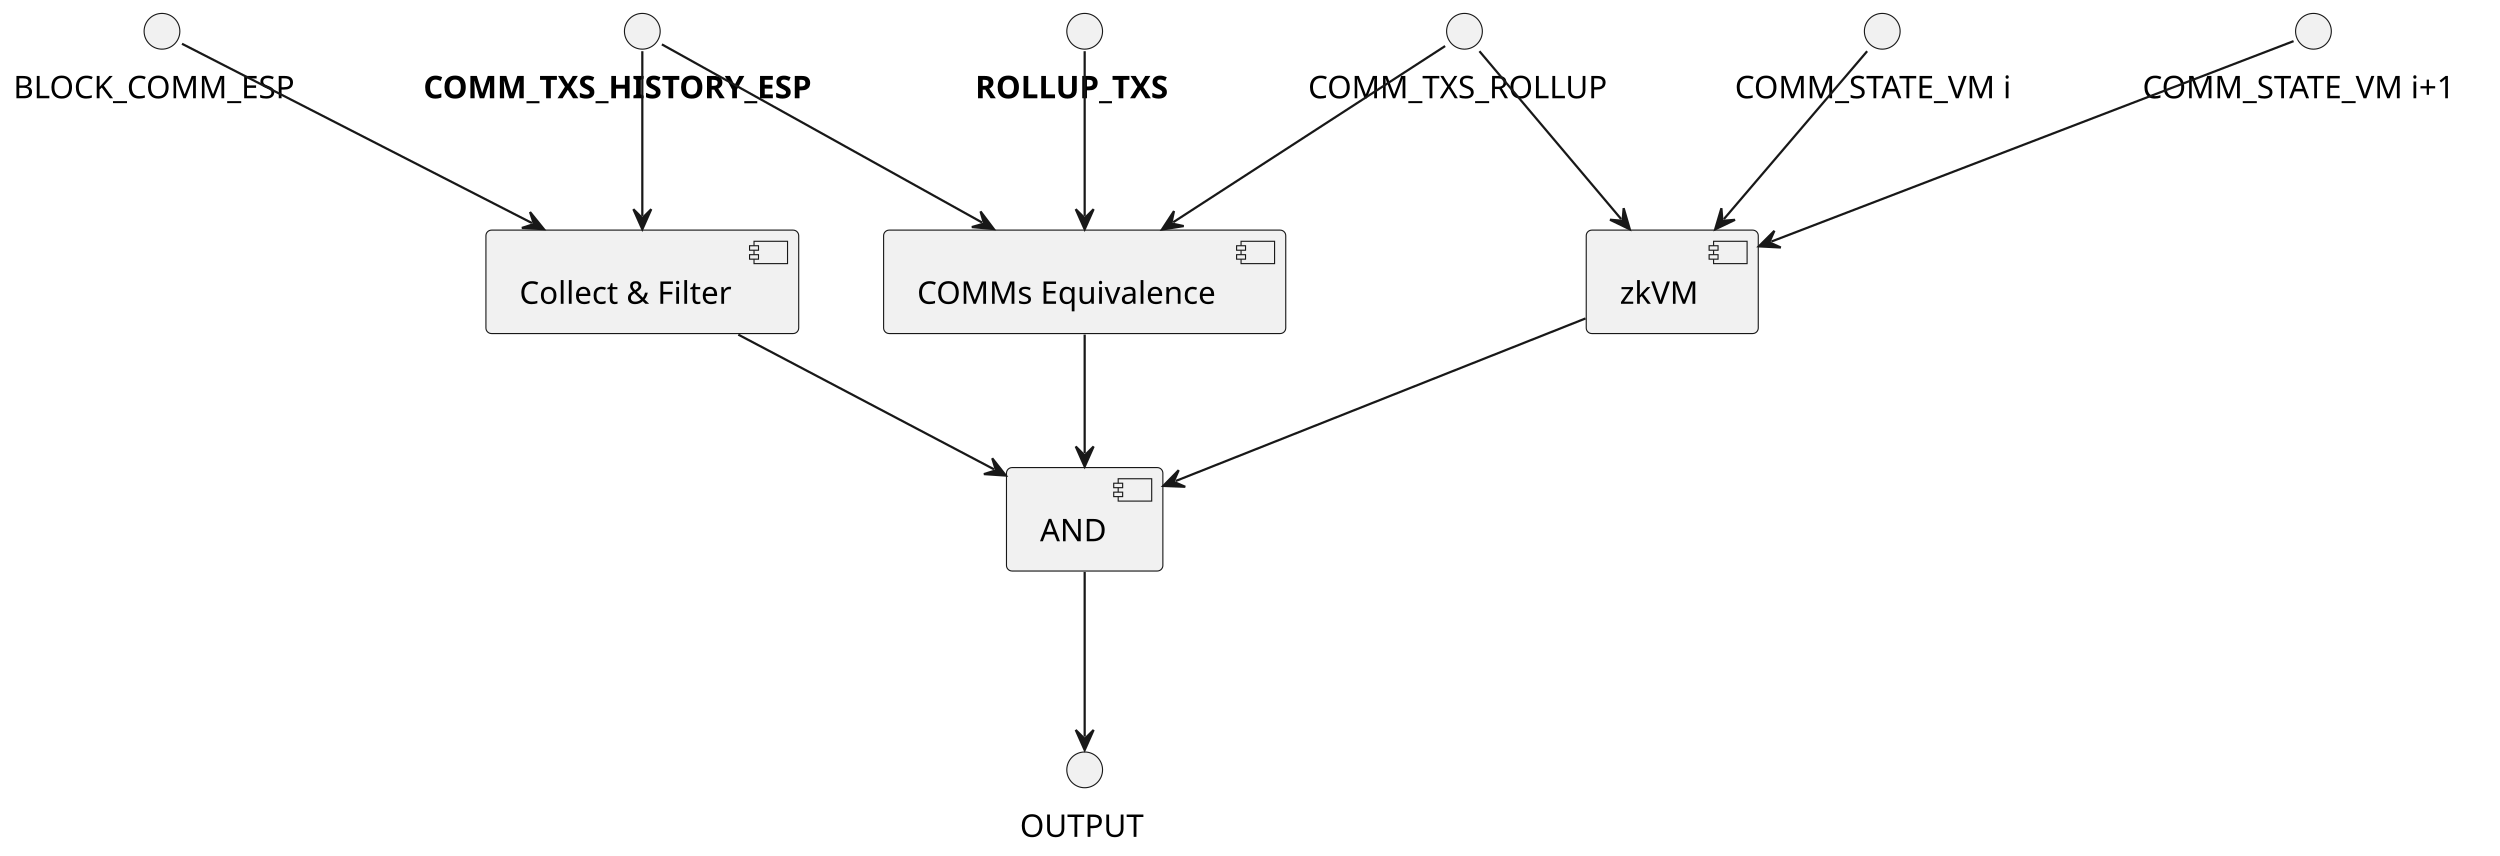
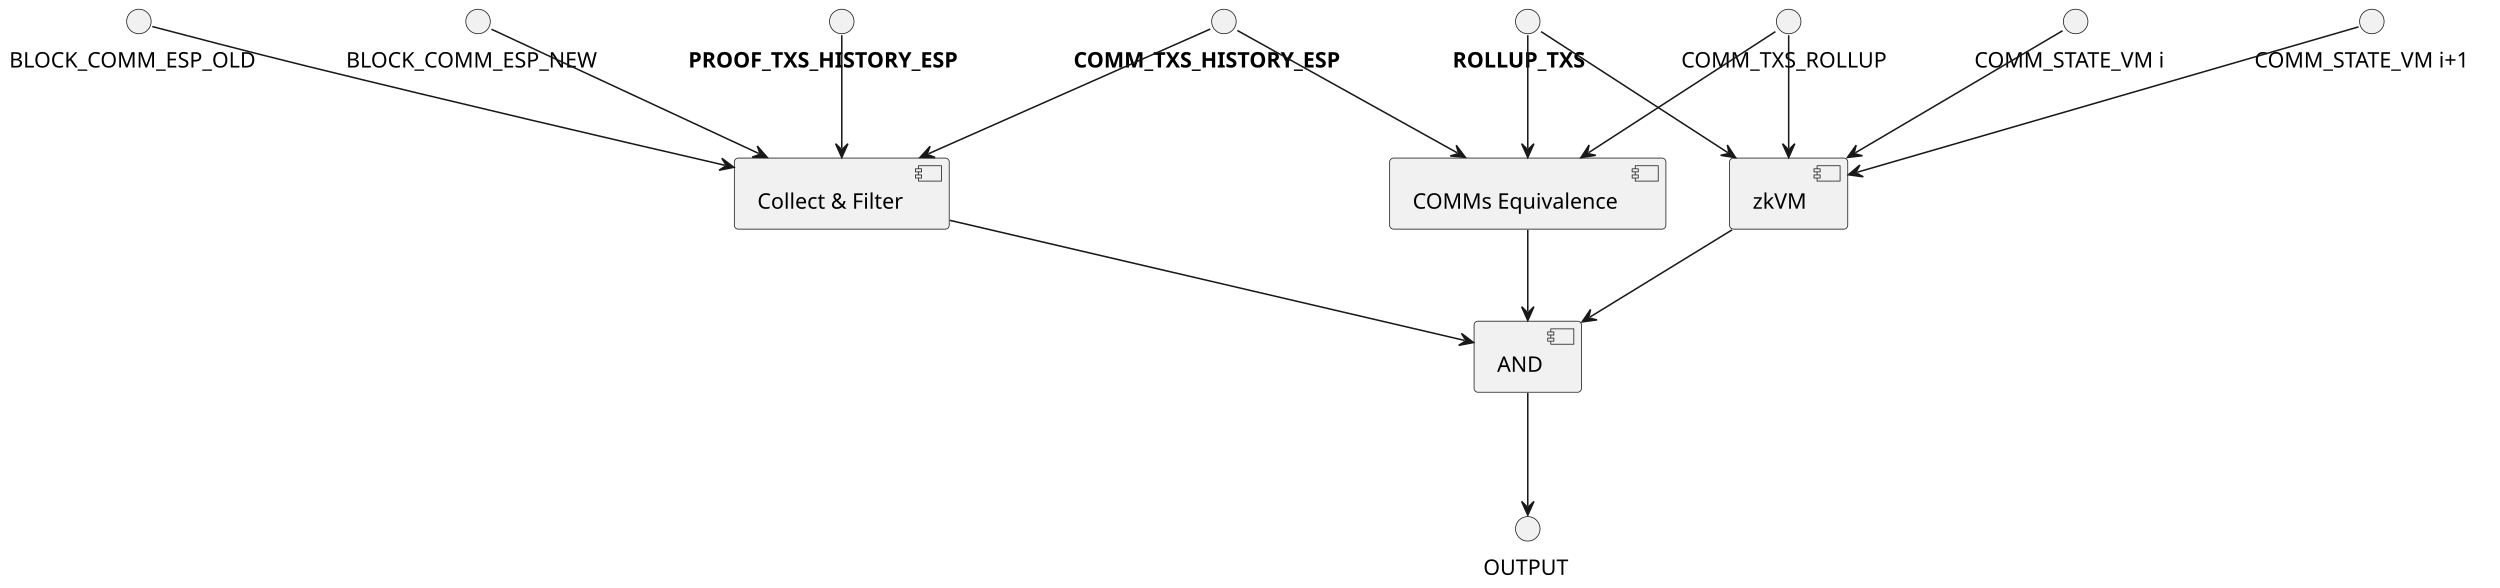
- <svg xmlns="http://www.w3.org/2000/svg" contentStyleType="text/css" height="383px" preserveAspectRatio="none" style="width:1119px;height:383px;background:#FFFFFF;" version="1.1" viewBox="0 0 1119 383" width="1119px" zoomAndPan="magnify">
+ <svg xmlns="http://www.w3.org/2000/svg" contentStyleType="text/css" height="383px" preserveAspectRatio="none" style="width:1629px;height:383px;background:#FFFFFF;" version="1.1" viewBox="0 0 1629 383" width="1629px" zoomAndPan="magnify">
  <defs />
  <g>
    <g id="elem_CF">
-       <rect fill="#F1F1F1" height="46.297" rx="2.5" ry="2.5" style="stroke:#181818;stroke-width:0.5;" width="140" x="217.5" y="103" />
-       <rect fill="#F1F1F1" height="10" style="stroke:#181818;stroke-width:0.5;" width="15" x="337.5" y="108" />
-       <rect fill="#F1F1F1" height="2" style="stroke:#181818;stroke-width:0.5;" width="4" x="335.5" y="110" />
-       <rect fill="#F1F1F1" height="2" style="stroke:#181818;stroke-width:0.5;" width="4" x="335.5" y="114" />
-       <text fill="#000000" font-family="sans-serif" font-size="14" lengthAdjust="spacing" textLength="100" x="232.5" y="135.995">Collect &amp; Filter</text>
+       <rect fill="#F1F1F1" height="46.297" rx="2.5" ry="2.5" style="stroke:#181818;stroke-width:0.5;" width="140" x="478.5" y="103" />
+       <rect fill="#F1F1F1" height="10" style="stroke:#181818;stroke-width:0.5;" width="15" x="598.5" y="108" />
+       <rect fill="#F1F1F1" height="2" style="stroke:#181818;stroke-width:0.5;" width="4" x="596.5" y="110" />
+       <rect fill="#F1F1F1" height="2" style="stroke:#181818;stroke-width:0.5;" width="4" x="596.5" y="114" />
+       <text fill="#000000" font-family="sans-serif" font-size="14" lengthAdjust="spacing" textLength="100" x="493.5" y="135.995">Collect &amp; Filter</text>
    </g>
    <g id="elem_CE">
-       <rect fill="#F1F1F1" height="46.297" rx="2.5" ry="2.5" style="stroke:#181818;stroke-width:0.5;" width="180" x="395.5" y="103" />
-       <rect fill="#F1F1F1" height="10" style="stroke:#181818;stroke-width:0.5;" width="15" x="555.5" y="108" />
-       <rect fill="#F1F1F1" height="2" style="stroke:#181818;stroke-width:0.5;" width="4" x="553.5" y="110" />
-       <rect fill="#F1F1F1" height="2" style="stroke:#181818;stroke-width:0.5;" width="4" x="553.5" y="114" />
-       <text fill="#000000" font-family="sans-serif" font-size="14" lengthAdjust="spacing" textLength="140" x="410.5" y="135.995">COMMs Equivalence</text>
+       <rect fill="#F1F1F1" height="46.297" rx="2.5" ry="2.5" style="stroke:#181818;stroke-width:0.5;" width="180" x="905.5" y="103" />
+       <rect fill="#F1F1F1" height="10" style="stroke:#181818;stroke-width:0.5;" width="15" x="1065.5" y="108" />
+       <rect fill="#F1F1F1" height="2" style="stroke:#181818;stroke-width:0.5;" width="4" x="1063.5" y="110" />
+       <rect fill="#F1F1F1" height="2" style="stroke:#181818;stroke-width:0.5;" width="4" x="1063.5" y="114" />
+       <text fill="#000000" font-family="sans-serif" font-size="14" lengthAdjust="spacing" textLength="140" x="920.5" y="135.995">COMMs Equivalence</text>
    </g>
    <g id="elem_AND">
-       <rect fill="#F1F1F1" height="46.297" rx="2.5" ry="2.5" style="stroke:#181818;stroke-width:0.5;" width="70" x="450.5" y="209.29" />
-       <rect fill="#F1F1F1" height="10" style="stroke:#181818;stroke-width:0.5;" width="15" x="500.5" y="214.29" />
-       <rect fill="#F1F1F1" height="2" style="stroke:#181818;stroke-width:0.5;" width="4" x="498.5" y="216.29" />
-       <rect fill="#F1F1F1" height="2" style="stroke:#181818;stroke-width:0.5;" width="4" x="498.5" y="220.29" />
-       <text fill="#000000" font-family="sans-serif" font-size="14" lengthAdjust="spacing" textLength="30" x="465.5" y="242.285">AND</text>
+       <rect fill="#F1F1F1" height="46.297" rx="2.5" ry="2.5" style="stroke:#181818;stroke-width:0.5;" width="70" x="960.5" y="209.29" />
+       <rect fill="#F1F1F1" height="10" style="stroke:#181818;stroke-width:0.5;" width="15" x="1010.5" y="214.29" />
+       <rect fill="#F1F1F1" height="2" style="stroke:#181818;stroke-width:0.5;" width="4" x="1008.5" y="216.29" />
+       <rect fill="#F1F1F1" height="2" style="stroke:#181818;stroke-width:0.5;" width="4" x="1008.5" y="220.29" />
+       <text fill="#000000" font-family="sans-serif" font-size="14" lengthAdjust="spacing" textLength="30" x="975.5" y="242.285">AND</text>
    </g>
    <g id="elem_ZK">
-       <rect fill="#F1F1F1" height="46.297" rx="2.5" ry="2.5" style="stroke:#181818;stroke-width:0.5;" width="77" x="710" y="103" />
-       <rect fill="#F1F1F1" height="10" style="stroke:#181818;stroke-width:0.5;" width="15" x="767" y="108" />
-       <rect fill="#F1F1F1" height="2" style="stroke:#181818;stroke-width:0.5;" width="4" x="765" y="110" />
-       <rect fill="#F1F1F1" height="2" style="stroke:#181818;stroke-width:0.5;" width="4" x="765" y="114" />
-       <text fill="#000000" font-family="sans-serif" font-size="14" lengthAdjust="spacing" textLength="37" x="725" y="135.995">zkVM</text>
+       <rect fill="#F1F1F1" height="46.297" rx="2.5" ry="2.5" style="stroke:#181818;stroke-width:0.5;" width="77" x="1127" y="103" />
+       <rect fill="#F1F1F1" height="10" style="stroke:#181818;stroke-width:0.5;" width="15" x="1184" y="108" />
+       <rect fill="#F1F1F1" height="2" style="stroke:#181818;stroke-width:0.5;" width="4" x="1182" y="110" />
+       <rect fill="#F1F1F1" height="2" style="stroke:#181818;stroke-width:0.5;" width="4" x="1182" y="114" />
+       <text fill="#000000" font-family="sans-serif" font-size="14" lengthAdjust="spacing" textLength="37" x="1142" y="135.995">zkVM</text>
    </g>
-     <g id="elem_BLOCK_COMM_ESP">
-       <ellipse cx="72.5" cy="14" fill="#F1F1F1" rx="8" ry="8" style="stroke:#181818;stroke-width:0.5;" />
-       <text fill="#000000" font-family="sans-serif" font-size="14" lengthAdjust="spacing" textLength="133" x="6" y="43.995">BLOCK_COMM_ESP</text>
+     <g id="elem_BLOCK_COMM_ESP_OLD">
+       <ellipse cx="90.5" cy="14" fill="#F1F1F1" rx="8" ry="8" style="stroke:#181818;stroke-width:0.5;" />
+       <text fill="#000000" font-family="sans-serif" font-size="14" lengthAdjust="spacing" textLength="169" x="6" y="43.995">BLOCK_COMM_ESP_OLD</text>
+     </g>
+     <g id="elem_BLOCK_COMM_ESP_NEW">
+       <ellipse cx="311.5" cy="14" fill="#F1F1F1" rx="8" ry="8" style="stroke:#181818;stroke-width:0.5;" />
+       <text fill="#000000" font-family="sans-serif" font-size="14" lengthAdjust="spacing" textLength="172" x="225.5" y="43.995">BLOCK_COMM_ESP_NEW</text>
+     </g>
+     <g id="elem_&lt;b&gt;PROOF_TXS_HISTORY_ESP&lt;/b&gt;">
+       <ellipse cx="548.5" cy="14" fill="#F1F1F1" rx="8" ry="8" style="stroke:#181818;stroke-width:0.5;" />
+       <text fill="#000000" font-family="sans-serif" font-size="14" font-weight="bold" lengthAdjust="spacing" textLength="200" x="448.5" y="43.995">PROOF_TXS_HISTORY_ESP</text>
    </g>
    <g id="elem_&lt;b&gt;ROLLUP_TXS&lt;/b&gt;">
-       <ellipse cx="485.5" cy="14" fill="#F1F1F1" rx="8" ry="8" style="stroke:#181818;stroke-width:0.5;" />
-       <text fill="#000000" font-family="sans-serif" font-size="14" font-weight="bold" lengthAdjust="spacing" textLength="98" x="436.5" y="43.995">ROLLUP_TXS</text>
+       <ellipse cx="995.5" cy="14" fill="#F1F1F1" rx="8" ry="8" style="stroke:#181818;stroke-width:0.5;" />
+       <text fill="#000000" font-family="sans-serif" font-size="14" font-weight="bold" lengthAdjust="spacing" textLength="98" x="946.5" y="43.995">ROLLUP_TXS</text>
    </g>
    <g id="elem_COMM_TXS_ROLLUP">
-       <ellipse cx="655.5" cy="14" fill="#F1F1F1" rx="8" ry="8" style="stroke:#181818;stroke-width:0.5;" />
-       <text fill="#000000" font-family="sans-serif" font-size="14" lengthAdjust="spacing" textLength="140" x="585.5" y="43.995">COMM_TXS_ROLLUP</text>
+       <ellipse cx="1165.5" cy="14" fill="#F1F1F1" rx="8" ry="8" style="stroke:#181818;stroke-width:0.5;" />
+       <text fill="#000000" font-family="sans-serif" font-size="14" lengthAdjust="spacing" textLength="140" x="1095.5" y="43.995">COMM_TXS_ROLLUP</text>
    </g>
    <g id="elem_&lt;b&gt;COMM_TXS_HISTORY_ESP&lt;/b&gt;">
-       <ellipse cx="287.5" cy="14" fill="#F1F1F1" rx="8" ry="8" style="stroke:#181818;stroke-width:0.5;" />
-       <text fill="#000000" font-family="sans-serif" font-size="14" font-weight="bold" lengthAdjust="spacing" textLength="196" x="189.5" y="43.995">COMM_TXS_HISTORY_ESP</text>
+       <ellipse cx="797.5" cy="14" fill="#F1F1F1" rx="8" ry="8" style="stroke:#181818;stroke-width:0.5;" />
+       <text fill="#000000" font-family="sans-serif" font-size="14" font-weight="bold" lengthAdjust="spacing" textLength="196" x="699.5" y="43.995">COMM_TXS_HISTORY_ESP</text>
    </g>
    <g id="elem_COMM_STATE_VM i">
-       <ellipse cx="842.5" cy="14" fill="#F1F1F1" rx="8" ry="8" style="stroke:#181818;stroke-width:0.5;" />
-       <text fill="#000000" font-family="sans-serif" font-size="14" lengthAdjust="spacing" textLength="132" x="776.5" y="43.995">COMM_STATE_VM i</text>
+       <ellipse cx="1352.5" cy="14" fill="#F1F1F1" rx="8" ry="8" style="stroke:#181818;stroke-width:0.5;" />
+       <text fill="#000000" font-family="sans-serif" font-size="14" lengthAdjust="spacing" textLength="132" x="1286.5" y="43.995">COMM_STATE_VM i</text>
    </g>
    <g id="elem_COMM_STATE_VM i+1">
-       <ellipse cx="1035.5" cy="14" fill="#F1F1F1" rx="8" ry="8" style="stroke:#181818;stroke-width:0.5;" />
-       <text fill="#000000" font-family="sans-serif" font-size="14" lengthAdjust="spacing" textLength="153" x="959" y="43.995">COMM_STATE_VM i+1</text>
+       <ellipse cx="1545.5" cy="14" fill="#F1F1F1" rx="8" ry="8" style="stroke:#181818;stroke-width:0.5;" />
+       <text fill="#000000" font-family="sans-serif" font-size="14" lengthAdjust="spacing" textLength="153" x="1469" y="43.995">COMM_STATE_VM i+1</text>
    </g>
    <g id="elem_OUTPUT">
-       <ellipse cx="485.5" cy="344.59" fill="#F1F1F1" rx="8" ry="8" style="stroke:#181818;stroke-width:0.5;" />
-       <text fill="#000000" font-family="sans-serif" font-size="14" lengthAdjust="spacing" textLength="58" x="456.5" y="374.585">OUTPUT</text>
+       <ellipse cx="995.5" cy="344.59" fill="#F1F1F1" rx="8" ry="8" style="stroke:#181818;stroke-width:0.5;" />
+       <text fill="#000000" font-family="sans-serif" font-size="14" lengthAdjust="spacing" textLength="58" x="966.5" y="374.585">OUTPUT</text>
    </g>
-     <g id="link_BLOCK_COMM_ESP_CF">
-       <path d="M81.46,19.59 C108.64,33.51 186.1,73.194 238.09,99.834 " fill="none" id="BLOCK_COMM_ESP-to-CF" style="stroke:#181818;stroke-width:1.0;" />
-       <polygon fill="#181818" points="243.43,102.57,237.244,94.906,238.98,100.29,233.596,102.026,243.43,102.57" style="stroke:#181818;stroke-width:1.0;" />
+     <g id="link_BLOCK_COMM_ESP_OLD_CF">
+       <path d="M99.24,17.31 C117.73,22.18 162.13,33.8 199.5,43 C295.91,66.72 401.813,91.422 472.363,107.692 " fill="none" id="BLOCK_COMM_ESP_OLD-to-CF" style="stroke:#181818;stroke-width:1.0;" />
+       <polygon fill="#181818" points="478.21,109.04,470.339,103.12,473.338,107.916,468.541,110.915,478.21,109.04" style="stroke:#181818;stroke-width:1.0;" />
+     </g>
+     <g id="link_BLOCK_COMM_ESP_NEW_CF">
+       <path d="M320.22,19.05 C348.9,32.38 436.409,73.051 494.479,100.041 " fill="none" id="BLOCK_COMM_ESP_NEW-to-CF" style="stroke:#181818;stroke-width:1.0;" />
+       <polygon fill="#181818" points="499.92,102.57,493.444,95.149,495.386,100.463,490.072,102.404,499.92,102.57" style="stroke:#181818;stroke-width:1.0;" />
+     </g>
+     <g id="link_&lt;b&gt;PROOF_TXS_HISTORY_ESP&lt;/b&gt;_CF">
+       <path d="M548.5,22.92 C548.5,39.39 548.5,71.88 548.5,96.64 " fill="none" id="&lt;b&gt;PROOF_TXS_HISTORY_ESP&lt;/b&gt;-to-CF" style="stroke:#181818;stroke-width:1.0;" />
+       <polygon fill="#181818" points="548.5,102.64,552.5,93.64,548.5,97.64,544.5,93.64,548.5,102.64" style="stroke:#181818;stroke-width:1.0;" />
    </g>
    <g id="link_&lt;b&gt;ROLLUP_TXS&lt;/b&gt;_CE">
-       <path d="M485.5,22.92 C485.5,39.39 485.5,71.88 485.5,96.64 " fill="none" id="&lt;b&gt;ROLLUP_TXS&lt;/b&gt;-to-CE" style="stroke:#181818;stroke-width:1.0;" />
-       <polygon fill="#181818" points="485.5,102.64,489.5,93.64,485.5,97.64,481.5,93.64,485.5,102.64" style="stroke:#181818;stroke-width:1.0;" />
+       <path d="M995.5,22.92 C995.5,39.39 995.5,71.88 995.5,96.64 " fill="none" id="&lt;b&gt;ROLLUP_TXS&lt;/b&gt;-to-CE" style="stroke:#181818;stroke-width:1.0;" />
+       <polygon fill="#181818" points="995.5,102.64,999.5,93.64,995.5,97.64,991.5,93.64,995.5,102.64" style="stroke:#181818;stroke-width:1.0;" />
+     </g>
+     <g id="link_&lt;b&gt;ROLLUP_TXS&lt;/b&gt;_ZK">
+       <path d="M1004.16,20.61 C1027.17,35.52 1085.735,73.457 1125.865,99.467 " fill="none" id="&lt;b&gt;ROLLUP_TXS&lt;/b&gt;-to-ZK" style="stroke:#181818;stroke-width:1.0;" />
+       <polygon fill="#181818" points="1130.9,102.73,1125.523,94.478,1126.704,100.01,1121.172,101.192,1130.9,102.73" style="stroke:#181818;stroke-width:1.0;" />
    </g>
    <g id="link_COMM_TXS_ROLLUP_CE">
-       <path d="M646.84,20.61 C623.83,35.52 565.265,73.457 525.135,99.467 " fill="none" id="COMM_TXS_ROLLUP-to-CE" style="stroke:#181818;stroke-width:1.0;" />
-       <polygon fill="#181818" points="520.1,102.73,529.828,101.192,524.296,100.01,525.477,94.478,520.1,102.73" style="stroke:#181818;stroke-width:1.0;" />
+       <path d="M1156.84,20.61 C1133.83,35.52 1075.265,73.457 1035.135,99.467 " fill="none" id="COMM_TXS_ROLLUP-to-CE" style="stroke:#181818;stroke-width:1.0;" />
+       <polygon fill="#181818" points="1030.1,102.73,1039.828,101.192,1034.296,100.01,1035.477,94.478,1030.1,102.73" style="stroke:#181818;stroke-width:1.0;" />
    </g>
    <g id="link_&lt;b&gt;COMM_TXS_HISTORY_ESP&lt;/b&gt;_CE">
-       <path d="M296.26,19.87 C321.78,34.07 392.007,73.133 439.567,99.593 " fill="none" id="&lt;b&gt;COMM_TXS_HISTORY_ESP&lt;/b&gt;-to-CE" style="stroke:#181818;stroke-width:1.0;" />
-       <polygon fill="#181818" points="444.81,102.51,438.89,94.639,440.441,100.079,435,101.63,444.81,102.51" style="stroke:#181818;stroke-width:1.0;" />
+       <path d="M806.26,19.87 C831.78,34.07 902.007,73.133 949.567,99.593 " fill="none" id="&lt;b&gt;COMM_TXS_HISTORY_ESP&lt;/b&gt;-to-CE" style="stroke:#181818;stroke-width:1.0;" />
+       <polygon fill="#181818" points="954.81,102.51,948.89,94.639,950.441,100.079,945,101.63,954.81,102.51" style="stroke:#181818;stroke-width:1.0;" />
    </g>
    <g id="link_&lt;b&gt;COMM_TXS_HISTORY_ESP&lt;/b&gt;_CF">
-       <path d="M287.5,22.92 C287.5,39.39 287.5,71.88 287.5,96.64 " fill="none" id="&lt;b&gt;COMM_TXS_HISTORY_ESP&lt;/b&gt;-to-CF" style="stroke:#181818;stroke-width:1.0;" />
-       <polygon fill="#181818" points="287.5,102.64,291.5,93.64,287.5,97.64,283.5,93.64,287.5,102.64" style="stroke:#181818;stroke-width:1.0;" />
+       <path d="M788.64,18.92 C758.84,32.1 666.167,73.093 604.957,100.172 " fill="none" id="&lt;b&gt;COMM_TXS_HISTORY_ESP&lt;/b&gt;-to-CF" style="stroke:#181818;stroke-width:1.0;" />
+       <polygon fill="#181818" points="599.47,102.6,609.319,102.617,604.043,100.577,606.082,95.301,599.47,102.6" style="stroke:#181818;stroke-width:1.0;" />
    </g>
    <g id="link_COMM_STATE_VM i_ZK">
-       <path d="M835.74,22.92 C821.68,39.39 792.736,73.317 771.596,98.077 " fill="none" id="COMM_STATE_VM i-to-ZK" style="stroke:#181818;stroke-width:1.0;" />
-       <polygon fill="#181818" points="767.7,102.64,776.586,98.393,770.947,98.837,770.502,93.198,767.7,102.64" style="stroke:#181818;stroke-width:1.0;" />
+       <path d="M1343.98,20.02 C1319.61,34.37 1253.71,73.185 1208.94,99.555 " fill="none" id="COMM_STATE_VM i-to-ZK" style="stroke:#181818;stroke-width:1.0;" />
+       <polygon fill="#181818" points="1203.77,102.6,1213.555,101.479,1208.078,100.062,1209.495,94.586,1203.77,102.6" style="stroke:#181818;stroke-width:1.0;" />
    </g>
    <g id="link_COMM_STATE_VM i+1_ZK">
-       <path d="M1026.6,18.41 C990.64,32.21 860.472,82.17 792.852,108.12 " fill="none" id="COMM_STATE_VM i+1-to-ZK" style="stroke:#181818;stroke-width:1.0;" />
-       <polygon fill="#181818" points="787.25,110.27,797.086,110.78,791.918,108.479,794.219,103.311,787.25,110.27" style="stroke:#181818;stroke-width:1.0;" />
+       <path d="M1536.85,17.5 C1492.6,30.33 1296.123,87.279 1210.133,112.209 " fill="none" id="COMM_STATE_VM i+1-to-ZK" style="stroke:#181818;stroke-width:1.0;" />
+       <polygon fill="#181818" points="1204.37,113.88,1214.128,115.216,1209.172,112.488,1211.9,107.532,1204.37,113.88" style="stroke:#181818;stroke-width:1.0;" />
    </g>
    <g id="link_COMM_TXS_ROLLUP_ZK">
-       <path d="M662.19,22.92 C676.1,39.39 704.719,73.296 725.629,98.056 " fill="none" id="COMM_TXS_ROLLUP-to-ZK" style="stroke:#181818;stroke-width:1.0;" />
-       <polygon fill="#181818" points="729.5,102.64,726.749,93.183,726.274,98.82,720.637,98.345,729.5,102.64" style="stroke:#181818;stroke-width:1.0;" />
+       <path d="M1165.5,22.92 C1165.5,39.39 1165.5,71.88 1165.5,96.64 " fill="none" id="COMM_TXS_ROLLUP-to-ZK" style="stroke:#181818;stroke-width:1.0;" />
+       <polygon fill="#181818" points="1165.5,102.64,1169.5,93.64,1165.5,97.64,1161.5,93.64,1165.5,102.64" style="stroke:#181818;stroke-width:1.0;" />
    </g>
    <g id="link_ZK_AND">
-       <path d="M709.69,142.53 C658.68,162.76 575.388,195.798 526.258,215.279 " fill="none" id="ZK-to-AND" style="stroke:#181818;stroke-width:1.0;" />
-       <polygon fill="#181818" points="520.68,217.49,530.521,217.891,525.328,215.647,527.572,210.454,520.68,217.49" style="stroke:#181818;stroke-width:1.0;" />
+       <path d="M1128.61,149.78 C1099.61,167.57 1064.574,189.062 1035.974,206.612 " fill="none" id="ZK-to-AND" style="stroke:#181818;stroke-width:1.0;" />
+       <polygon fill="#181818" points="1030.86,209.75,1040.623,208.452,1035.122,207.135,1036.439,201.634,1030.86,209.75" style="stroke:#181818;stroke-width:1.0;" />
    </g>
    <g id="link_CE_AND">
-       <path d="M485.5,149.78 C485.5,167.27 485.5,185.37 485.5,202.85 " fill="none" id="CE-to-AND" style="stroke:#181818;stroke-width:1.0;" />
-       <polygon fill="#181818" points="485.5,208.85,489.5,199.85,485.5,203.85,481.5,199.85,485.5,208.85" style="stroke:#181818;stroke-width:1.0;" />
+       <path d="M995.5,149.78 C995.5,167.27 995.5,185.37 995.5,202.85 " fill="none" id="CE-to-AND" style="stroke:#181818;stroke-width:1.0;" />
+       <polygon fill="#181818" points="995.5,208.85,999.5,199.85,995.5,203.85,991.5,199.85,995.5,208.85" style="stroke:#181818;stroke-width:1.0;" />
    </g>
    <g id="link_CF_AND">
-       <path d="M330.46,149.78 C366.29,168.65 411.412,192.413 444.912,210.063 " fill="none" id="CF-to-AND" style="stroke:#181818;stroke-width:1.0;" />
-       <polygon fill="#181818" points="450.22,212.86,444.122,205.126,445.796,210.529,440.393,212.204,450.22,212.86" style="stroke:#181818;stroke-width:1.0;" />
+       <path d="M618.84,143.56 C715.71,166.16 880.697,204.657 954.297,221.827 " fill="none" id="CF-to-AND" style="stroke:#181818;stroke-width:1.0;" />
+       <polygon fill="#181818" points="960.14,223.19,952.284,217.25,955.271,222.054,950.467,225.041,960.14,223.19" style="stroke:#181818;stroke-width:1.0;" />
    </g>
    <g id="link_AND_OUTPUT">
-       <path d="M485.5,256 C485.5,280.8 485.5,313.3 485.5,329.73 " fill="none" id="AND-to-OUTPUT" style="stroke:#181818;stroke-width:1.0;" />
-       <polygon fill="#181818" points="485.5,335.73,489.5,326.73,485.5,330.73,481.5,326.73,485.5,335.73" style="stroke:#181818;stroke-width:1.0;" />
+       <path d="M995.5,256 C995.5,280.8 995.5,313.3 995.5,329.73 " fill="none" id="AND-to-OUTPUT" style="stroke:#181818;stroke-width:1.0;" />
+       <polygon fill="#181818" points="995.5,335.73,999.5,326.73,995.5,330.73,991.5,326.73,995.5,335.73" style="stroke:#181818;stroke-width:1.0;" />
    </g>
  </g>
</svg>
